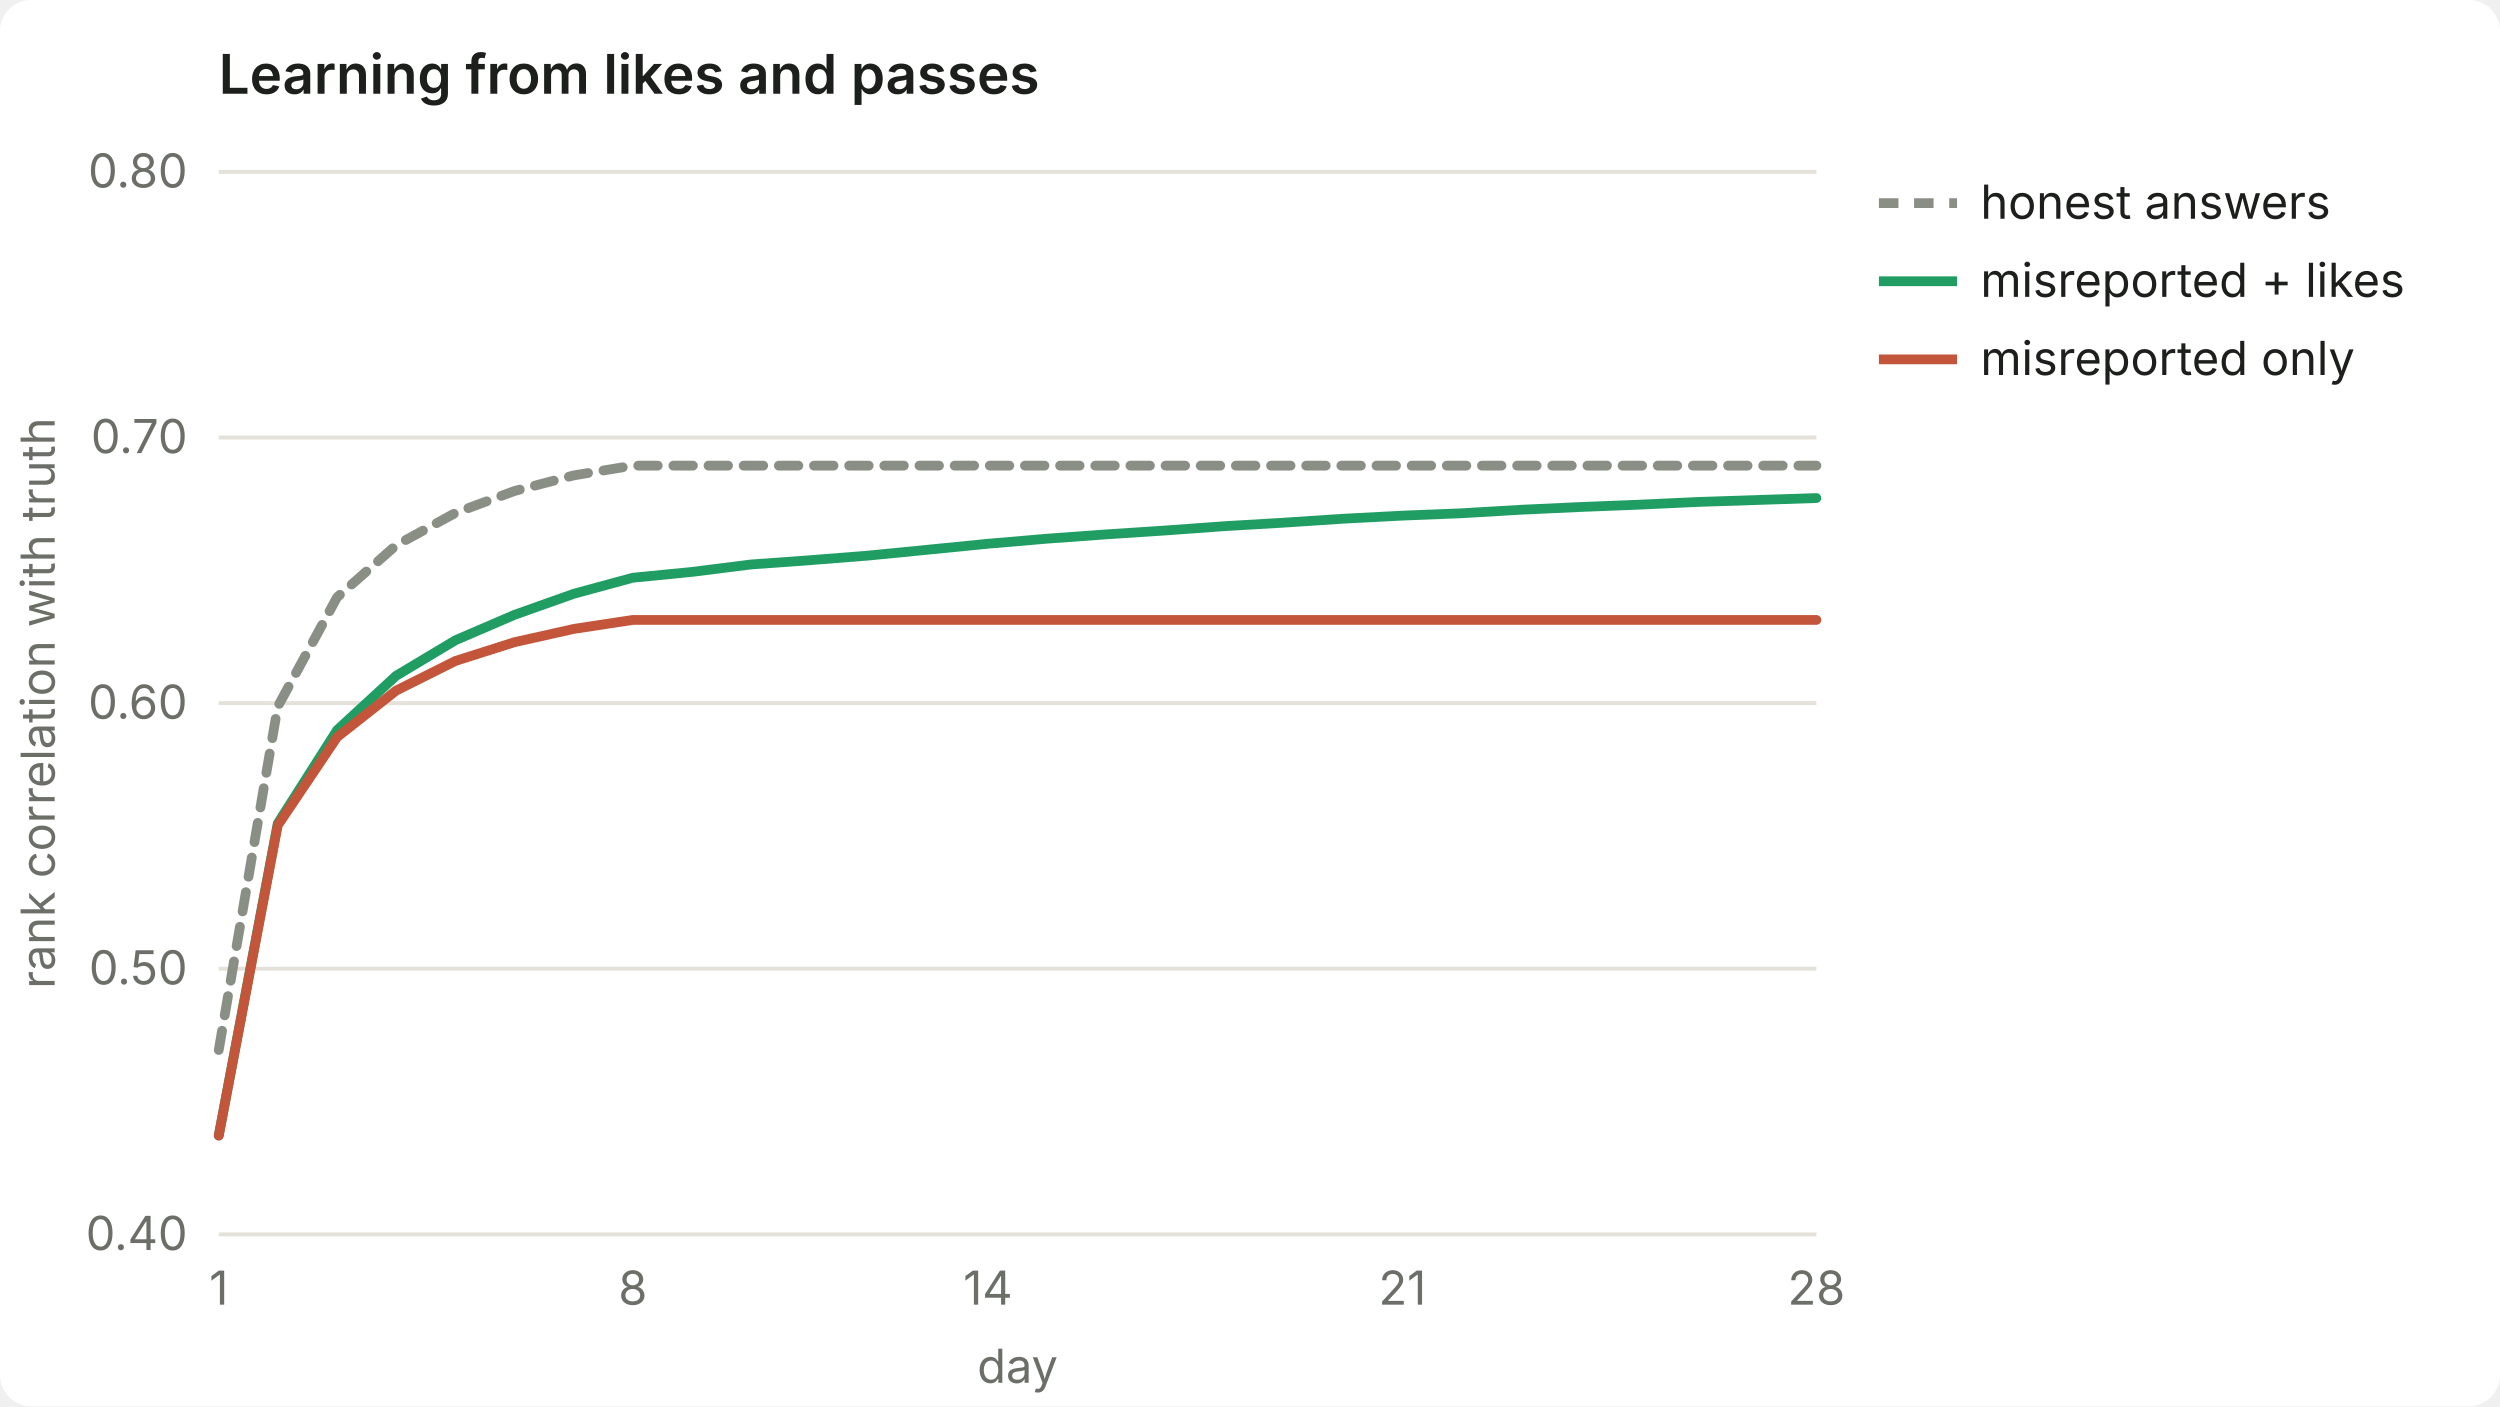
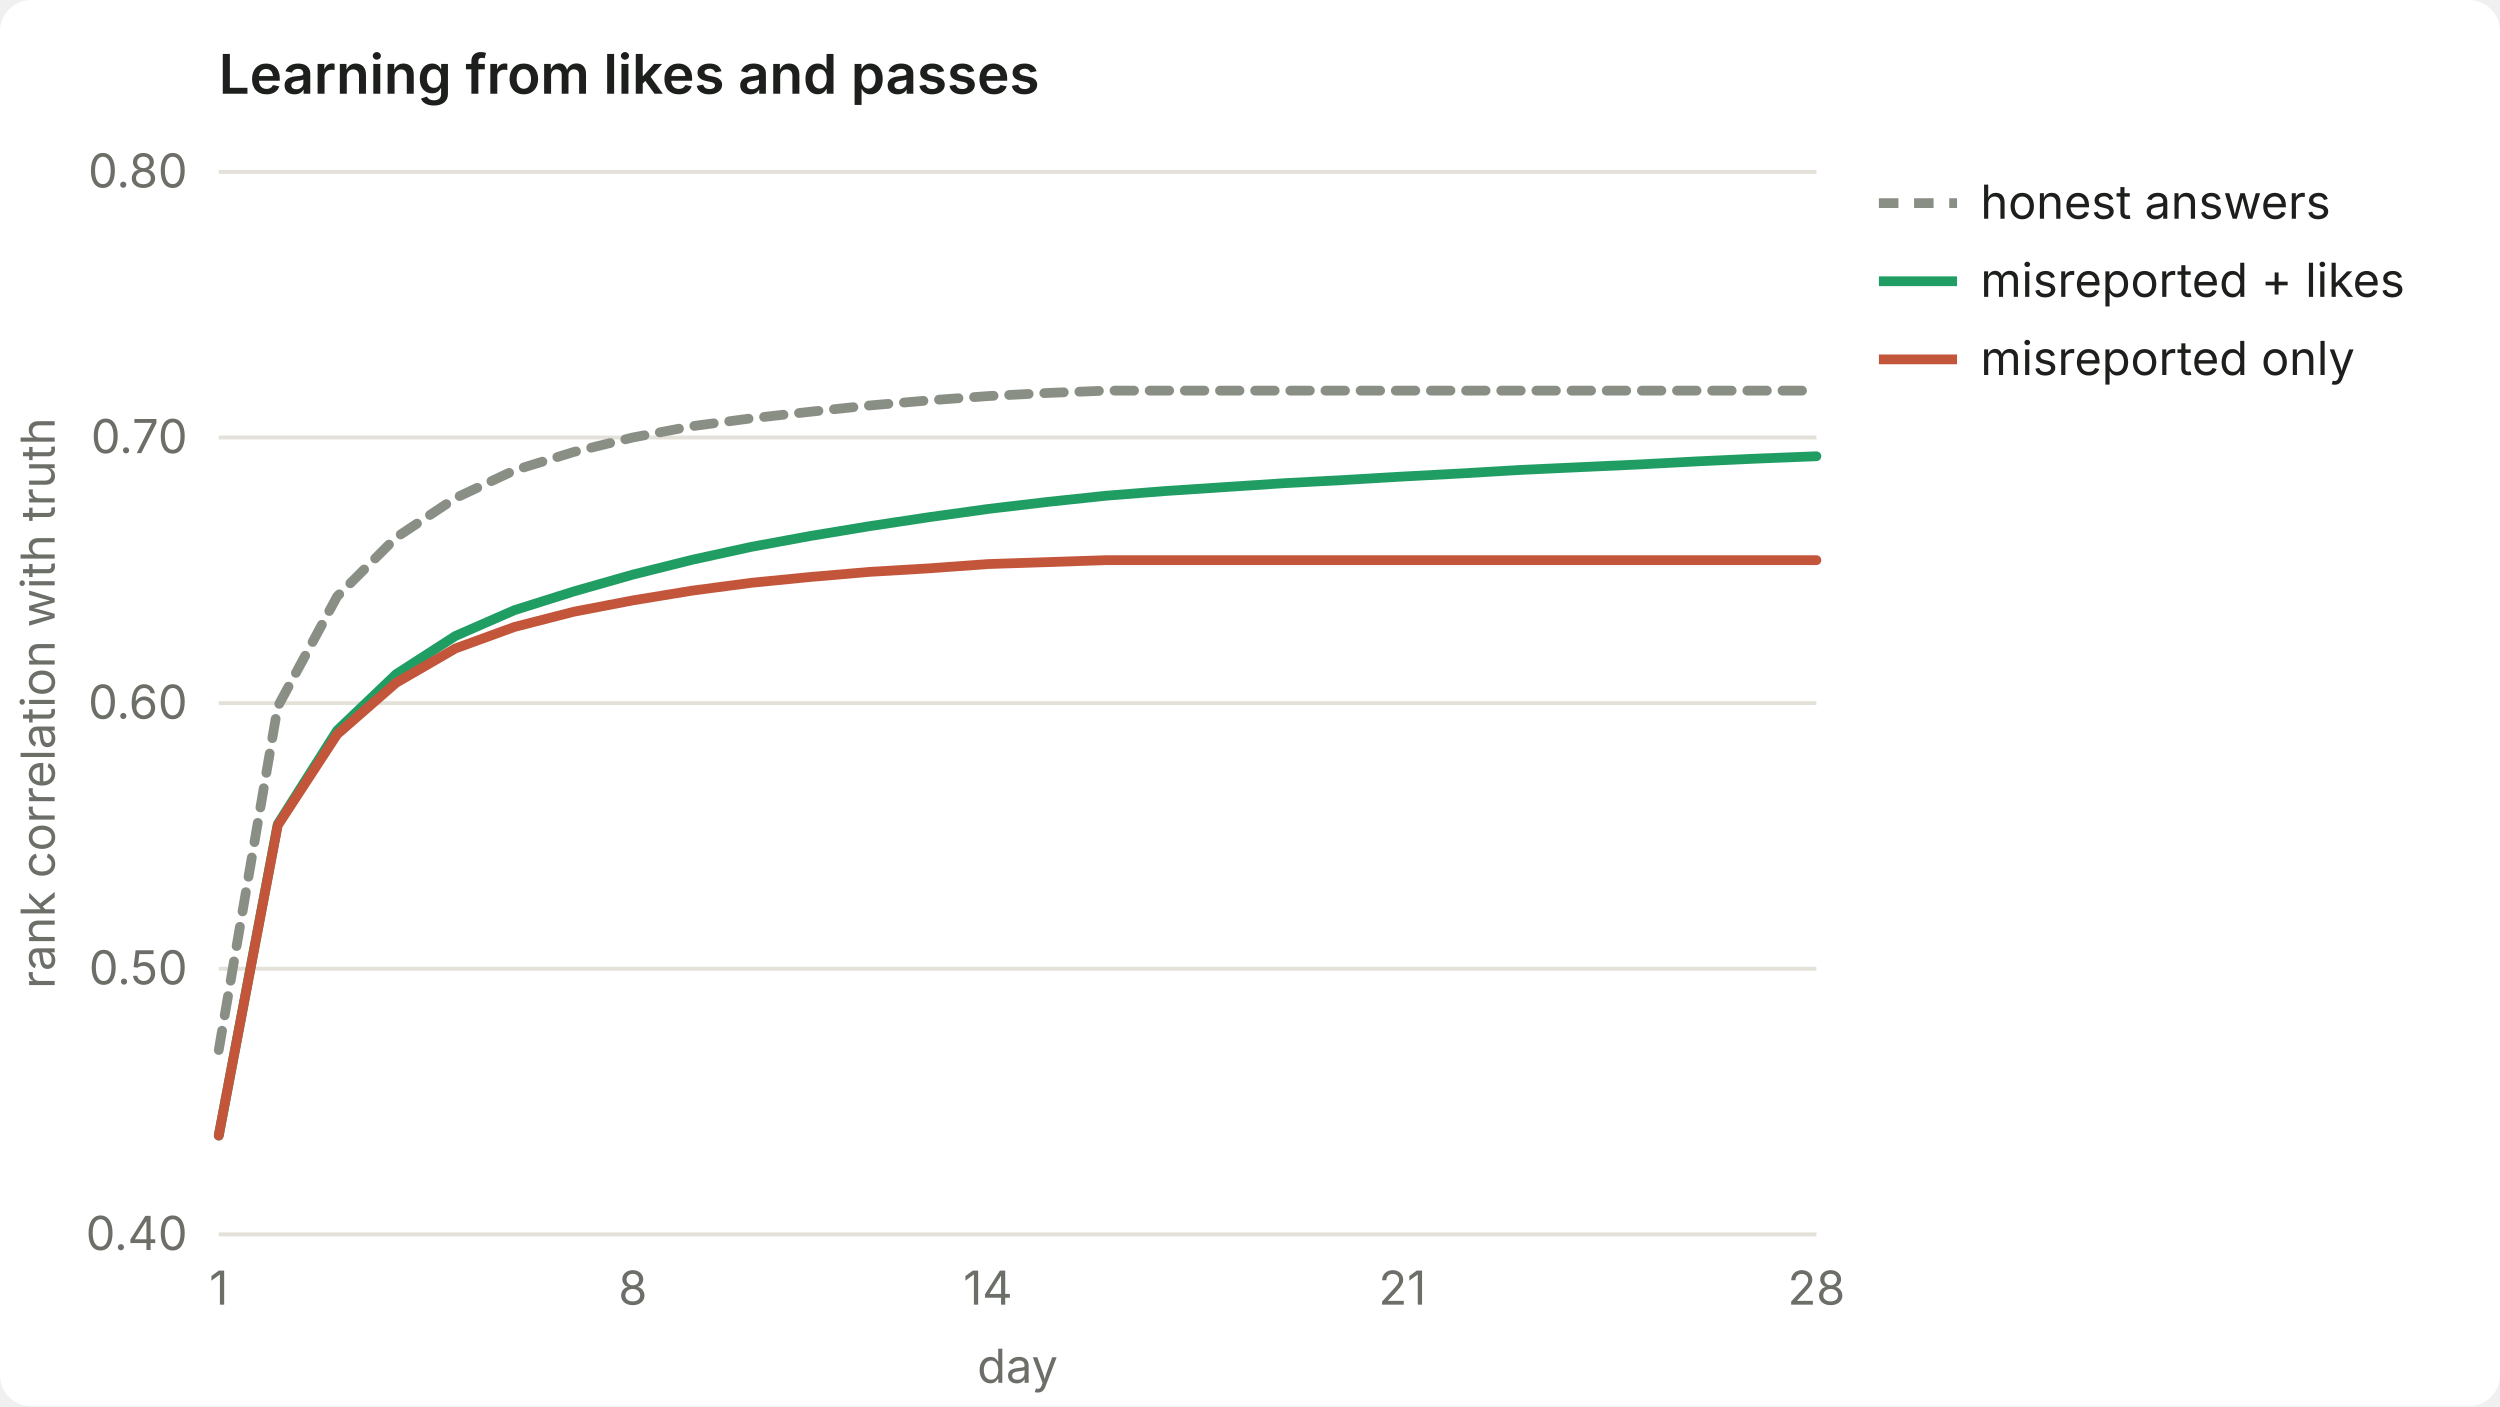
<svg xmlns="http://www.w3.org/2000/svg" viewBox="0 0 640 360" width="640" height="360" font-family="system-ui, -apple-system, Segoe UI, sans-serif" font-size="12">
  <rect width="640" height="360" fill="#ffffff" rx="8" />
  <text x="56" y="24" font-size="14" font-weight="600" fill="#1d1f1c">Learning from likes and passes</text>
  <line x1="56" x2="465" y1="316.0" y2="316.0" stroke="#e3e1d9" />
  <text x="48" y="320.0" text-anchor="end" fill="#6b6f68">0.40</text>
  <line x1="56" x2="465" y1="248.0" y2="248.0" stroke="#e3e1d9" />
  <text x="48" y="252.0" text-anchor="end" fill="#6b6f68">0.50</text>
  <line x1="56" x2="465" y1="180.0" y2="180.0" stroke="#e3e1d9" />
  <text x="48" y="184.0" text-anchor="end" fill="#6b6f68">0.60</text>
  <line x1="56" x2="465" y1="112.0" y2="112.0" stroke="#e3e1d9" />
  <text x="48" y="116.0" text-anchor="end" fill="#6b6f68">0.70</text>
  <line x1="56" x2="465" y1="44.0" y2="44.0" stroke="#e3e1d9" />
  <text x="48" y="48.0" text-anchor="end" fill="#6b6f68">0.80</text>
  <text x="56.0" y="334" text-anchor="middle" fill="#6b6f68">1</text>
  <text x="162.0" y="334" text-anchor="middle" fill="#6b6f68">8</text>
  <text x="252.9" y="334" text-anchor="middle" fill="#6b6f68">14</text>
  <text x="359.0" y="334" text-anchor="middle" fill="#6b6f68">21</text>
  <text x="465.0" y="334" text-anchor="middle" fill="#6b6f68">28</text>
  <text x="260.5" y="354" text-anchor="middle" fill="#6b6f68">day</text>
  <text transform="translate(14 180.0) rotate(-90)" text-anchor="middle" fill="#6b6f68">rank correlation with truth</text>
-   <polyline points="56.0,268.8 71.1,180.9 86.3,152.9 101.4,139.6 116.6,131.3 131.7,125.7 146.9,121.7 162.0,119.2 177.2,119.2 192.3,119.2 207.5,119.2 222.6,119.2 237.8,119.2 252.9,119.2 268.1,119.2 283.2,119.2 298.4,119.2 313.5,119.2 328.7,119.2 343.8,119.2 359.0,119.2 374.1,119.2 389.3,119.2 404.4,119.2 419.6,119.2 434.7,119.2 449.9,119.2 465.0,119.2" fill="none" stroke="#8a8f86" stroke-width="2.5" stroke-linejoin="round" stroke-linecap="round" stroke-dasharray="5 4" />
+   <polyline points="56.0,268.8 71.1,180.9 86.3,152.7 101.4,137.6 116.6,127.5 131.7,120.4 146.9,115.7 162.0,112.0 177.2,109.1 192.3,107.1 207.5,105.4 222.6,103.8 237.8,102.5 252.9,101.4 268.1,100.6 283.2,100.0 298.4,100.0 313.5,100.0 328.7,100.0 343.8,100.0 359.0,100.0 374.1,100.0 389.3,100.0 404.4,100.0 419.6,100.0 434.7,100.0 449.9,100.0 465.0,100.0" fill="none" stroke="#8a8f86" stroke-width="2.5" stroke-linejoin="round" stroke-linecap="round" stroke-dasharray="5 4" />
  <line x1="481" x2="501" y1="52" y2="52" stroke="#8a8f86" stroke-width="2.5" stroke-dasharray="5 4" />
  <text x="507" y="56" fill="#1d1f1c">honest answers</text>
-   <polyline points="56.0,290.7 71.1,210.8 86.3,186.9 101.4,173.0 116.6,163.9 131.7,157.4 146.9,152.0 162.0,147.9 177.2,146.4 192.3,144.5 207.5,143.4 222.6,142.2 237.8,140.7 252.9,139.2 268.1,137.9 283.2,136.8 298.4,135.8 313.5,134.7 328.7,133.8 343.8,132.8 359.0,132.0 374.1,131.4 389.3,130.5 404.4,129.8 419.6,129.2 434.7,128.5 449.9,128.0 465.0,127.5" fill="none" stroke="#1f9d63" stroke-width="2.5" stroke-linejoin="round" stroke-linecap="round" />
+   <polyline points="56.0,290.7 71.1,211.0 86.3,187.0 101.4,172.6 116.6,162.8 131.7,156.2 146.9,151.4 162.0,147.1 177.2,143.3 192.3,140.0 207.5,137.2 222.6,134.7 237.8,132.4 252.9,130.3 268.1,128.5 283.2,126.9 298.4,125.7 313.5,124.7 328.7,123.7 343.8,122.9 359.0,122.0 374.1,121.2 389.3,120.3 404.4,119.6 419.6,118.9 434.7,118.1 449.9,117.4 465.0,116.8" fill="none" stroke="#1f9d63" stroke-width="2.5" stroke-linejoin="round" stroke-linecap="round" />
  <line x1="481" x2="501" y1="72" y2="72" stroke="#1f9d63" stroke-width="2.5" />
  <text x="507" y="76" fill="#1d1f1c">misreported + likes</text>
-   <polyline points="56.0,290.7 71.1,211.3 86.3,188.7 101.4,176.8 116.6,169.2 131.7,164.4 146.9,161.0 162.0,158.7 177.2,158.7 192.3,158.7 207.5,158.7 222.6,158.7 237.8,158.7 252.9,158.7 268.1,158.7 283.2,158.7 298.4,158.7 313.5,158.7 328.7,158.7 343.8,158.7 359.0,158.7 374.1,158.7 389.3,158.7 404.4,158.7 419.6,158.7 434.7,158.7 449.9,158.7 465.0,158.7" fill="none" stroke="#c2553a" stroke-width="2.5" stroke-linejoin="round" stroke-linecap="round" />
+   <polyline points="56.0,290.7 71.1,211.3 86.3,188.0 101.4,174.8 116.6,166.0 131.7,160.5 146.9,156.6 162.0,153.7 177.2,151.2 192.3,149.2 207.5,147.7 222.6,146.4 237.8,145.5 252.9,144.4 268.1,143.9 283.2,143.4 298.4,143.4 313.5,143.4 328.7,143.4 343.8,143.4 359.0,143.4 374.1,143.4 389.3,143.4 404.4,143.4 419.6,143.4 434.7,143.4 449.9,143.4 465.0,143.4" fill="none" stroke="#c2553a" stroke-width="2.5" stroke-linejoin="round" stroke-linecap="round" />
  <line x1="481" x2="501" y1="92" y2="92" stroke="#c2553a" stroke-width="2.5" />
  <text x="507" y="96" fill="#1d1f1c">misreported only</text>
</svg>
